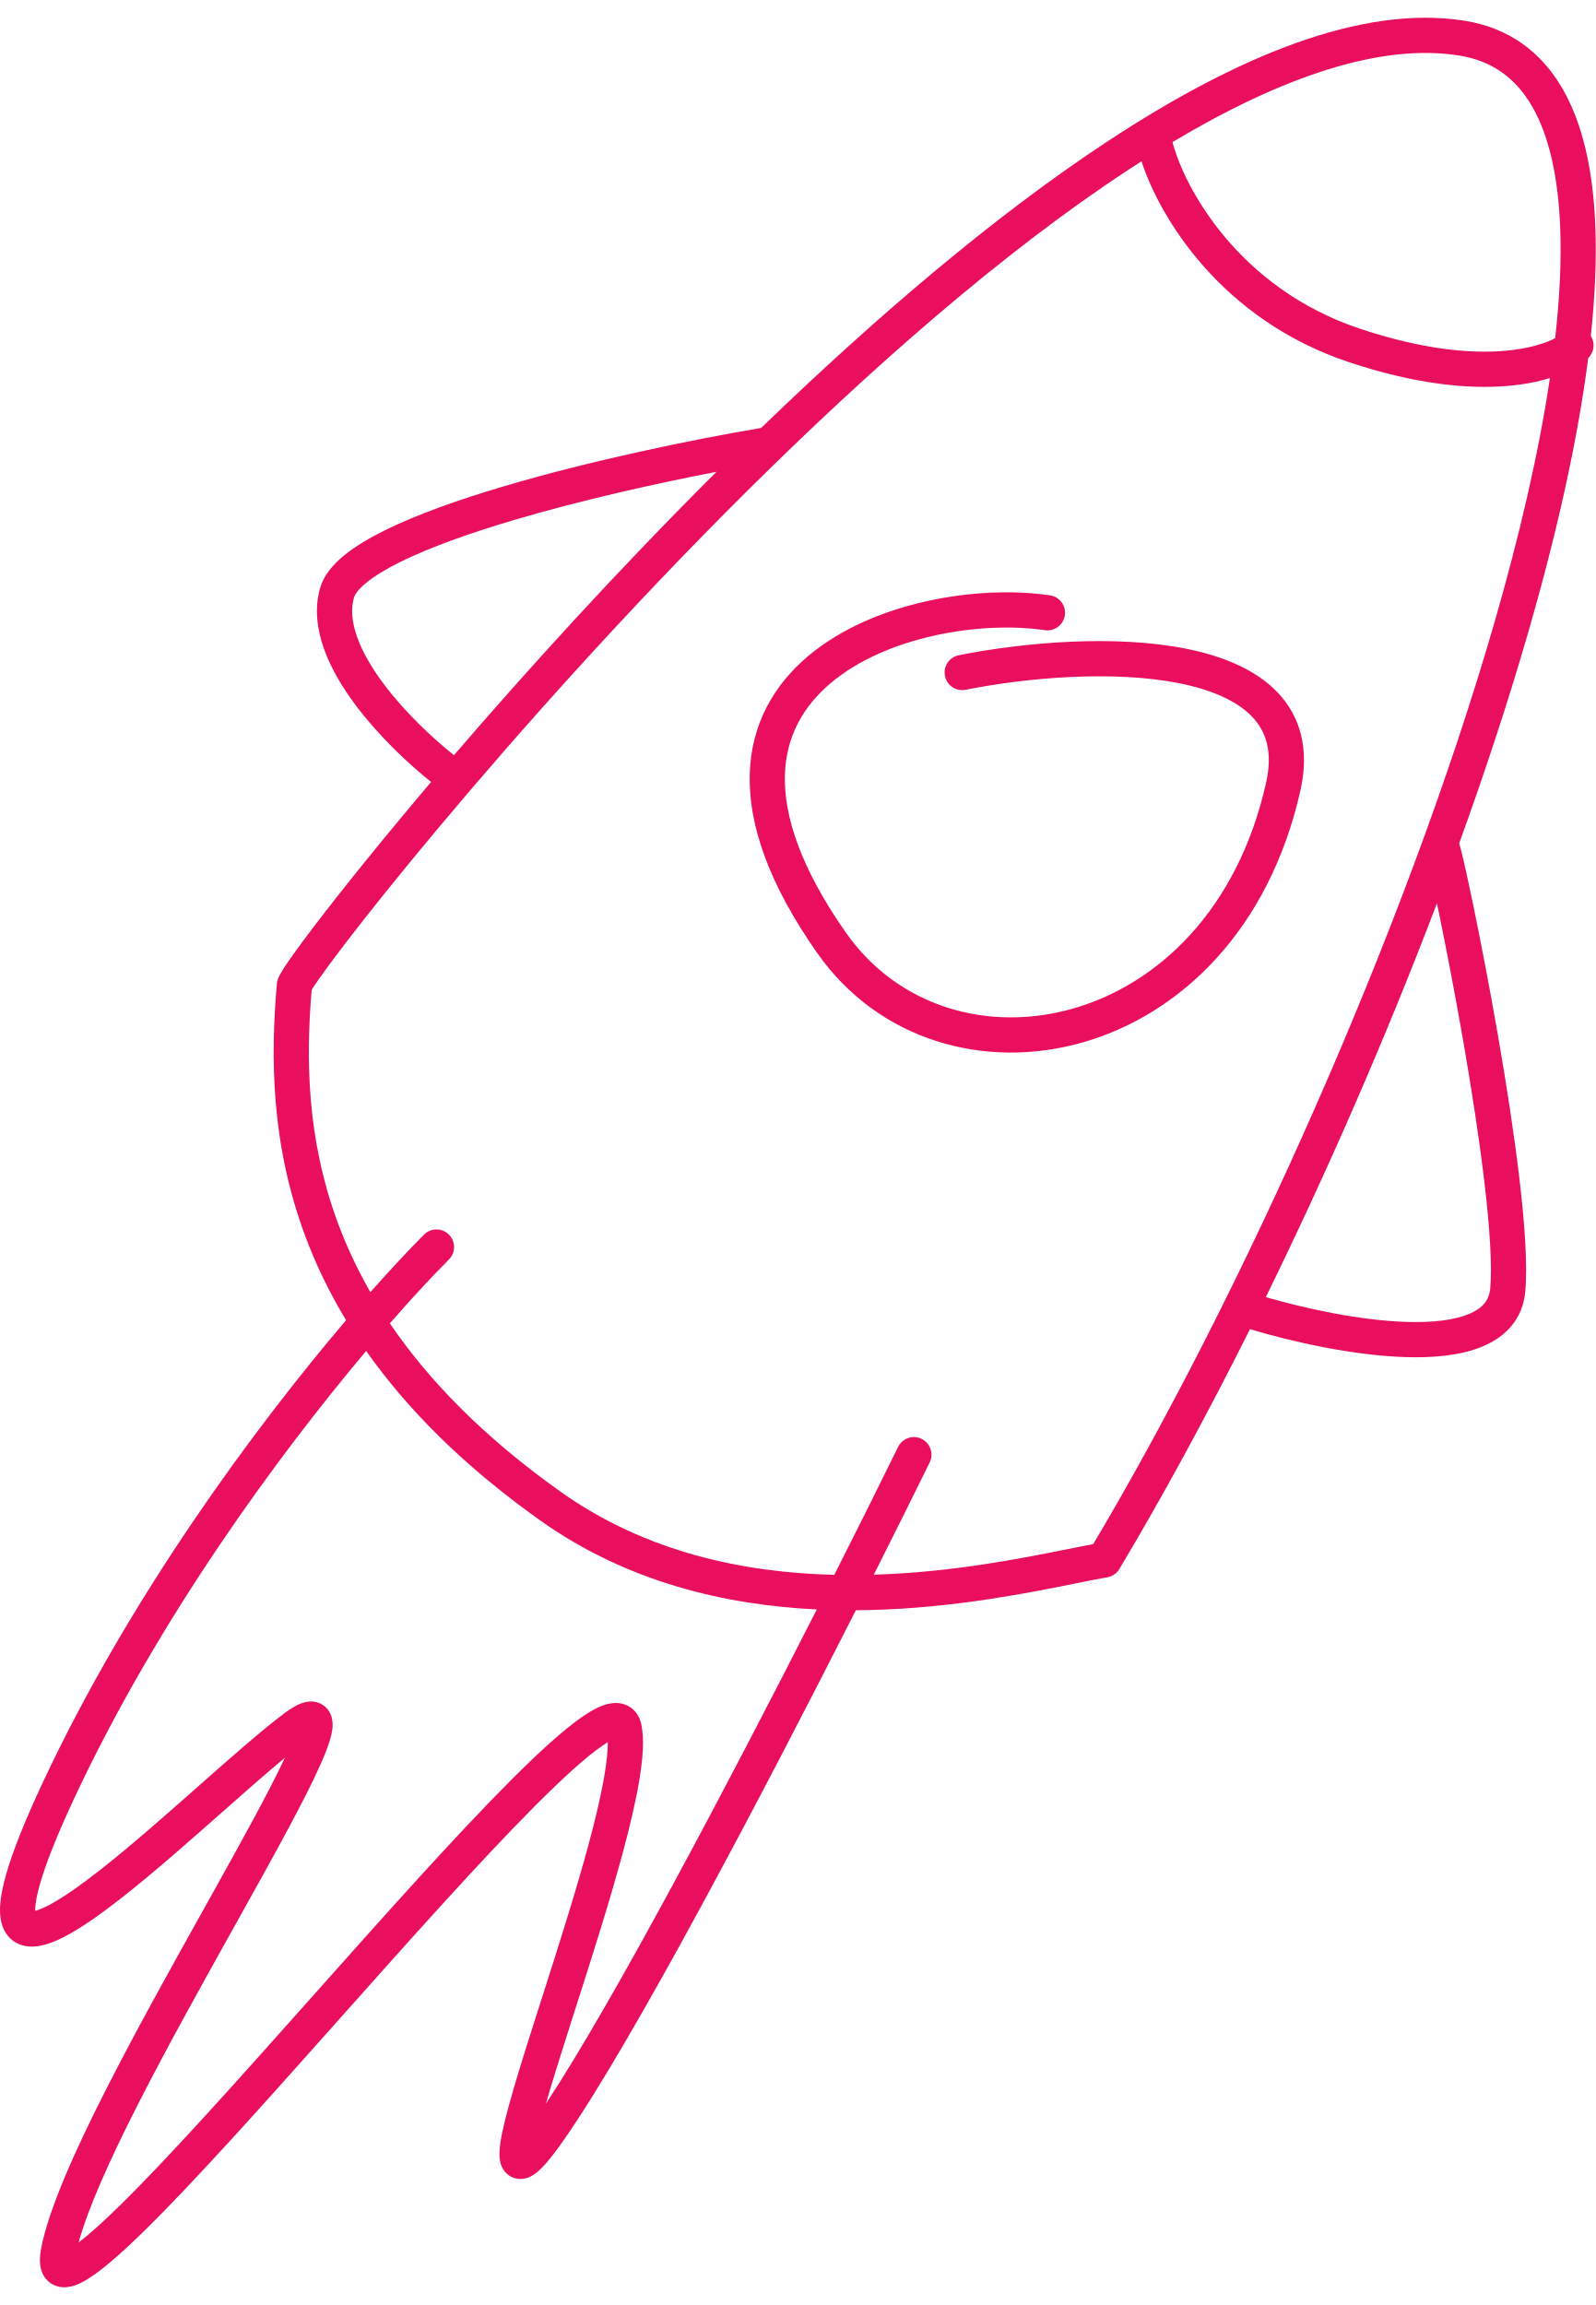
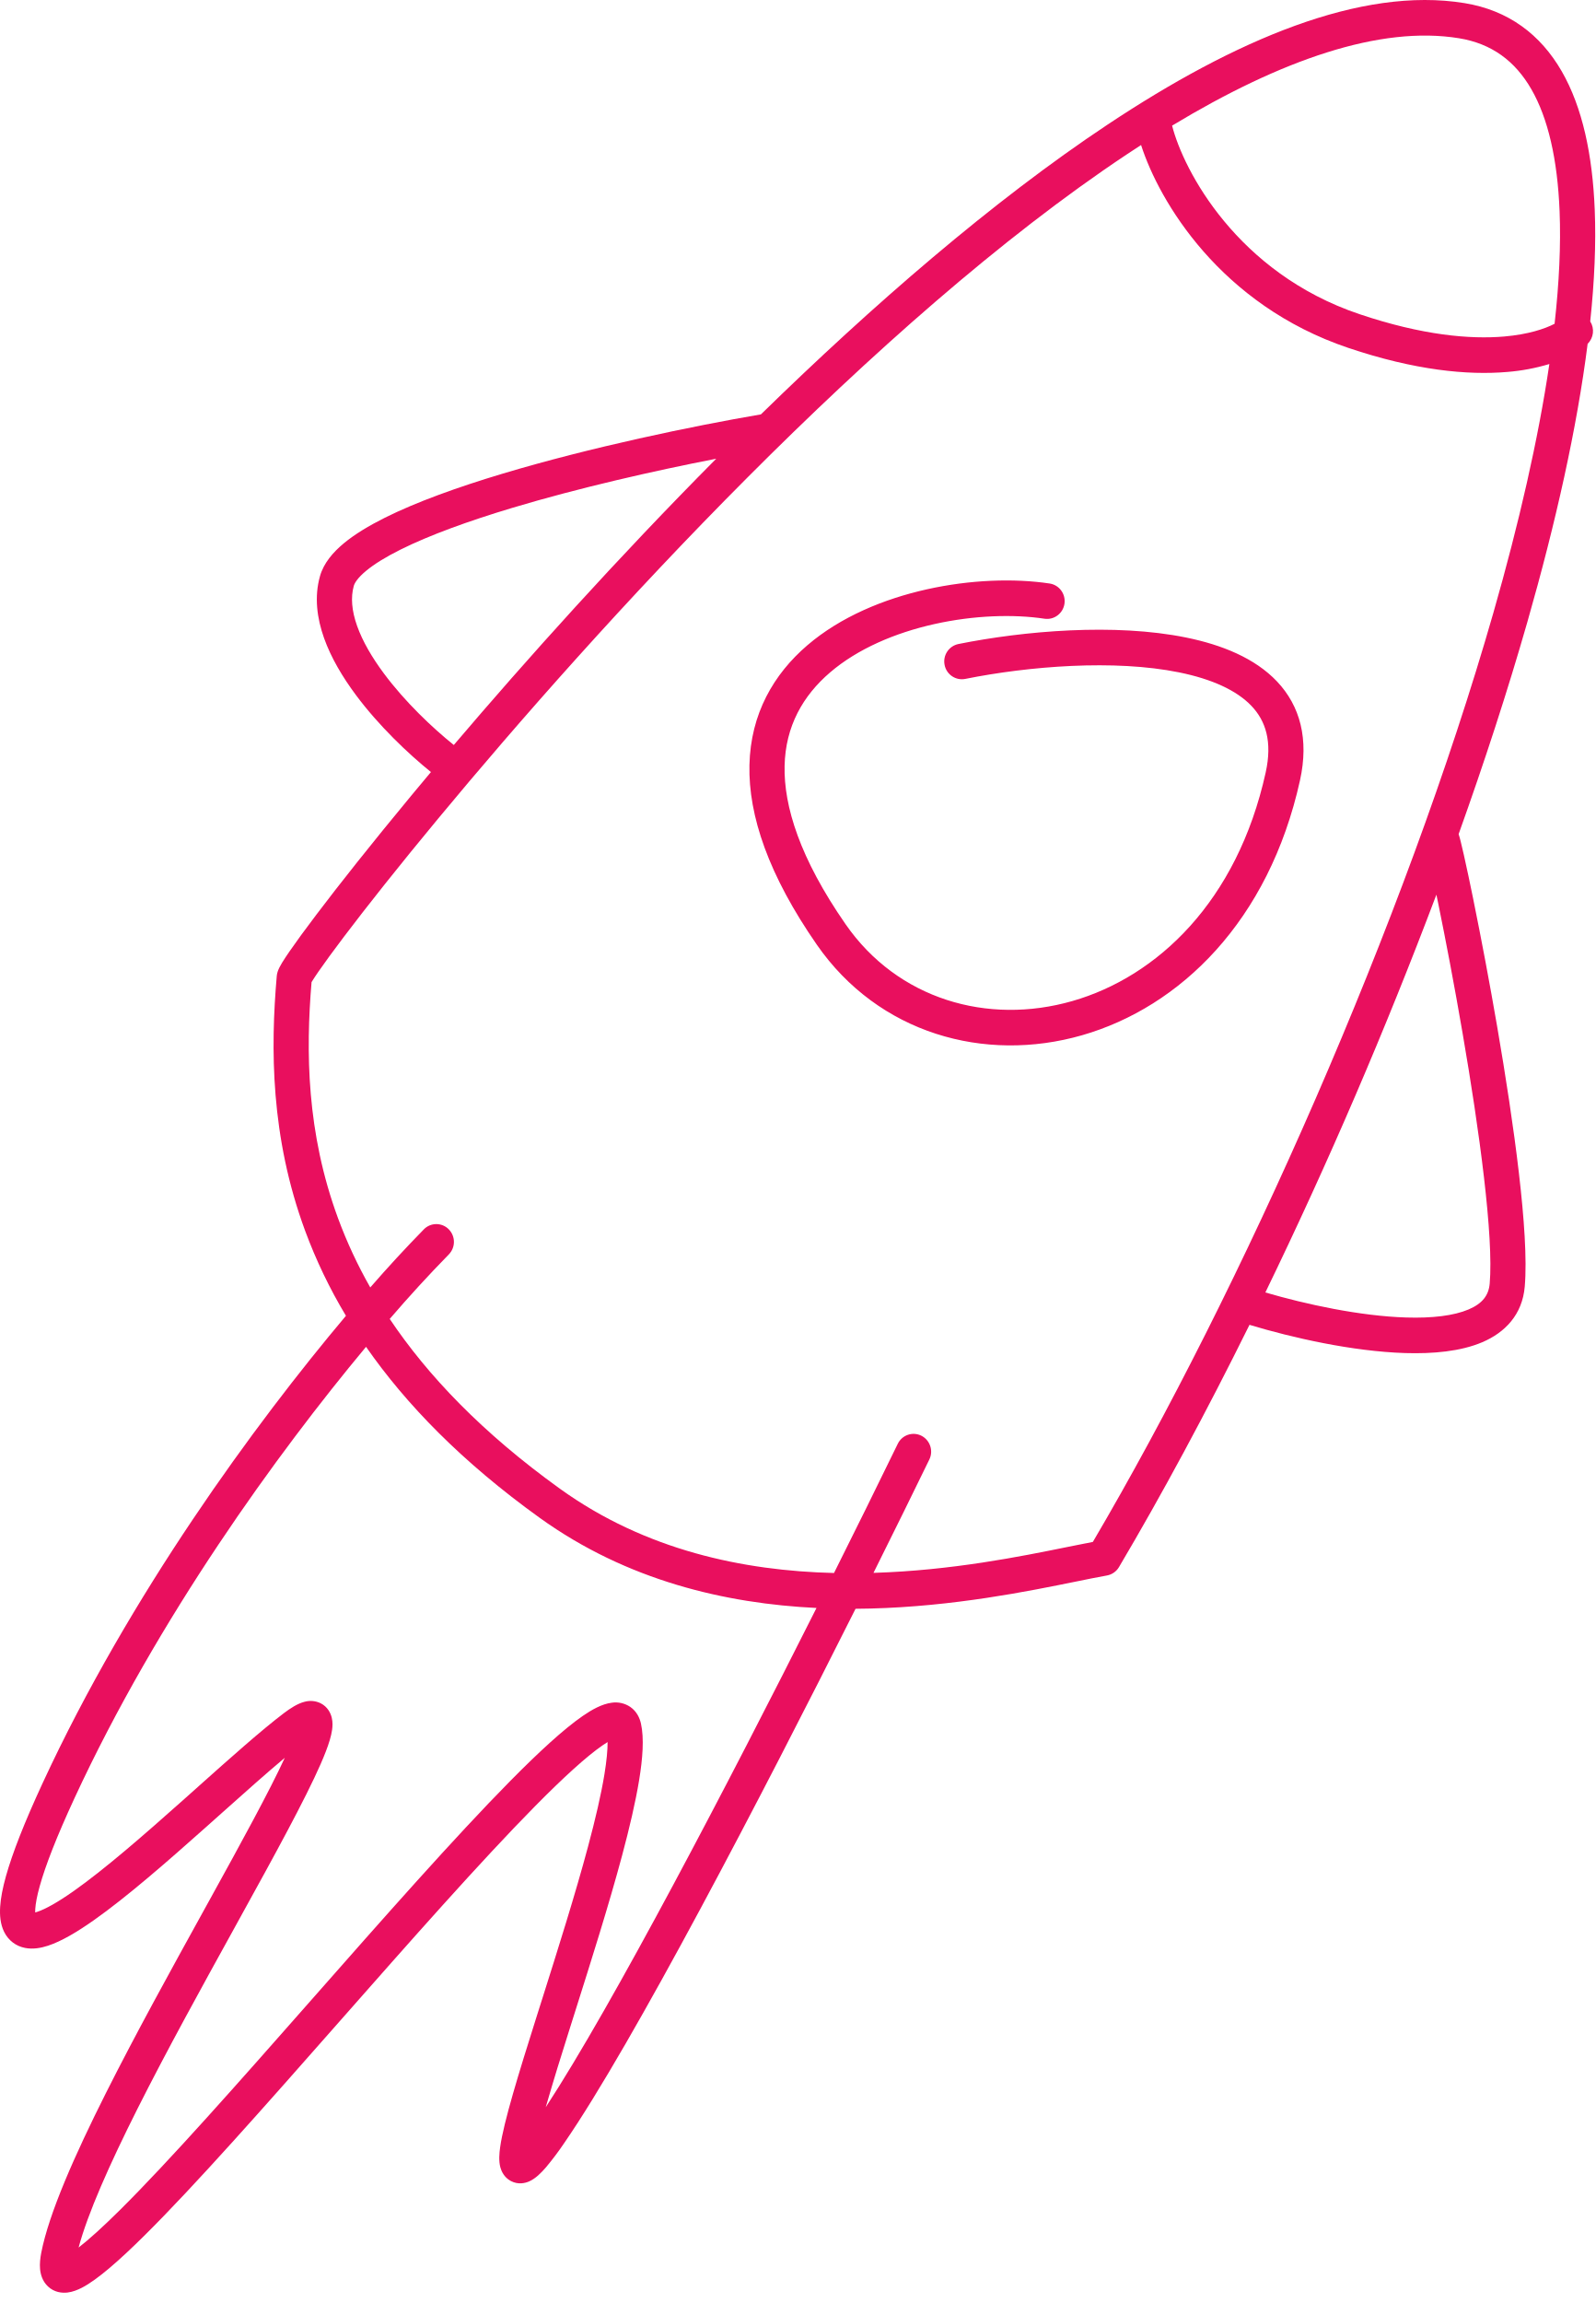
- <svg xmlns="http://www.w3.org/2000/svg" width="180" height="260" viewBox="0 0 180 260" fill="none">
-   <path fill-rule="evenodd" clip-rule="evenodd" d="M35.054 111.853C35.053 111.854 35.057 111.846 35.065 111.828C35.059 111.844 35.054 111.852 35.054 111.853ZM35.154 111.671C35.17 111.644 35.188 111.613 35.209 111.579C35.366 111.323 35.607 110.958 35.941 110.48C36.604 109.528 37.579 108.204 38.839 106.556C41.358 103.263 44.98 98.727 49.452 93.386C58.398 82.703 70.717 68.833 84.367 55.29C98.027 41.736 112.965 28.565 127.151 19.235C127.688 18.882 128.223 18.535 128.756 18.194C130.813 24.516 137.707 36.03 152.138 40.845C159.659 43.354 165.621 43.913 170.076 43.53C171.888 43.375 173.476 43.06 174.826 42.646C173.578 51.023 171.405 60.412 168.521 70.38C158.503 105.003 140.101 145.93 123.317 174.166C122.473 174.325 121.528 174.515 120.492 174.723L120.492 174.723L120.492 174.723C115.144 175.797 107.377 177.358 98.563 177.622C100.974 172.833 103.123 168.508 104.864 164.964C105.348 163.98 104.942 162.79 103.959 162.306C102.975 161.821 101.786 162.227 101.302 163.212C99.341 167.205 96.875 172.161 94.109 177.638C83.859 177.39 72.829 175.095 63.205 168.244C54.389 161.97 48.237 155.559 43.976 149.268C46.587 146.28 48.864 143.846 50.637 142.071C51.412 141.296 51.412 140.038 50.637 139.262C49.862 138.486 48.605 138.486 47.83 139.262C46.186 140.908 44.127 143.098 41.779 145.753C40.285 143.149 39.094 140.575 38.151 138.047C34.572 128.453 34.503 119.373 35.154 111.671ZM179.438 37.888C179.917 33.401 180.101 29.219 179.946 25.419C179.698 19.301 178.566 13.987 176.221 9.959C173.825 5.846 170.197 3.148 165.263 2.349C153.565 0.455 139.359 6.451 124.971 15.915C111.962 24.471 98.43 36.118 85.86 48.269C78.17 49.569 66.628 51.942 56.69 54.895C51.681 56.383 47.003 58.041 43.415 59.815C41.624 60.7 40.036 61.648 38.799 62.662C37.593 63.651 36.525 64.863 36.106 66.328C35.444 68.649 35.769 71.034 36.564 73.245C37.359 75.456 38.665 77.614 40.147 79.586C42.749 83.049 46.05 86.144 48.626 88.205C47.866 89.1 47.128 89.977 46.41 90.834C41.908 96.211 38.248 100.793 35.688 104.141C34.409 105.812 33.396 107.188 32.686 108.207C32.332 108.714 32.041 109.151 31.826 109.503C31.719 109.677 31.617 109.852 31.533 110.018C31.475 110.131 31.329 110.418 31.261 110.76C31.247 110.831 31.236 110.903 31.23 110.976C30.523 119.028 30.506 128.909 34.433 139.436C35.599 142.564 37.108 145.733 39.037 148.917C28.796 160.953 14.648 180.049 4.805 201.105C2.744 205.514 1.395 208.93 0.67 211.499C0.307 212.783 0.082 213.917 0.018 214.896C-0.043 215.844 0.034 216.84 0.466 217.704C0.954 218.682 1.804 219.302 2.826 219.501C3.727 219.677 4.634 219.504 5.4 219.258C6.943 218.762 8.74 217.694 10.581 216.411C14.316 213.808 18.898 209.84 23.194 206.055C23.81 205.512 24.419 204.974 25.019 204.444L25.02 204.443L25.02 204.443C27.632 202.136 30.075 199.977 32.135 198.274C30.373 202.047 27.266 207.661 23.701 214.053L22.974 215.358C19.322 221.904 15.309 229.097 11.966 235.677C8.435 242.626 5.518 249.138 4.655 253.541C4.537 254.143 4.469 254.761 4.521 255.343C4.571 255.904 4.761 256.697 5.42 257.306C6.128 257.961 6.987 258.052 7.615 257.979C8.211 257.909 8.769 257.683 9.232 257.447C11.014 256.538 13.497 254.361 16.29 251.622C22.004 246.019 29.92 237.135 37.934 228.134L38.185 227.852C46.152 218.902 54.208 209.853 60.429 203.622C63.592 200.453 66.179 198.117 67.99 196.882C68.197 196.741 68.387 196.619 68.56 196.515C68.563 197.397 68.454 198.59 68.204 200.101C67.828 202.379 67.179 205.133 66.36 208.161C64.901 213.553 62.945 219.674 61.143 225.312L61.142 225.314C60.92 226.008 60.701 226.694 60.485 227.371C58.551 233.436 56.834 238.926 56.434 241.759C56.341 242.414 56.26 243.273 56.461 244.005C56.567 244.388 56.856 245.116 57.652 245.531C58.484 245.965 59.278 245.755 59.696 245.576C60.441 245.257 61.096 244.583 61.608 243.995C62.194 243.323 62.884 242.411 63.683 241.262C71.429 230.129 85.921 202.584 96.537 181.632C97.094 181.629 97.646 181.62 98.195 181.607C107.597 181.375 116.013 179.68 121.431 178.589L121.431 178.589L121.432 178.589L121.432 178.588L121.438 178.587C122.788 178.315 123.952 178.081 124.899 177.916C125.467 177.817 125.965 177.475 126.261 176.98C131.111 168.874 136.099 159.707 140.991 149.928C145.811 151.37 152.628 152.897 158.545 153.079C161.692 153.176 164.8 152.902 167.247 151.872C169.808 150.795 171.78 148.803 172.05 145.649C172.31 142.62 171.984 138.03 171.388 132.965C170.786 127.852 169.888 122.098 168.943 116.664C167.998 111.228 167.002 106.094 166.202 102.215C165.802 100.277 165.45 98.646 165.176 97.444C165.039 96.845 164.92 96.344 164.824 95.961C164.754 95.686 164.672 95.374 164.589 95.134C167.503 87.084 170.12 79.135 172.333 71.486C175.558 60.34 177.949 49.76 179.144 40.391C179.834 39.727 179.943 38.674 179.438 37.888ZM51.206 85.183C59.417 75.632 69.656 64.343 80.817 53.221C73.84 54.563 65.34 56.469 57.819 58.703C52.895 60.167 48.465 61.749 45.173 63.377C43.524 64.192 42.229 64.985 41.314 65.735C40.369 66.511 40.017 67.088 39.923 67.419C39.559 68.692 39.683 70.189 40.298 71.9C40.914 73.612 41.98 75.416 43.319 77.198C45.714 80.385 48.819 83.286 51.206 85.183ZM158.667 149.109C153.467 148.949 147.352 147.637 142.78 146.314C149.695 132.207 156.355 116.971 162.081 101.894C162.157 102.255 162.235 102.631 162.315 103.019C163.108 106.861 164.095 111.954 165.033 117.345C165.971 122.74 166.856 128.416 167.446 133.43C168.042 138.491 168.317 142.724 168.096 145.31C167.981 146.647 167.263 147.556 165.709 148.21C164.041 148.912 161.608 149.199 158.667 149.109ZM175.417 38.152C174.313 38.717 172.459 39.339 169.737 39.572C165.906 39.901 160.49 39.444 153.393 37.076C139.578 32.467 133.529 20.999 132.256 16.027C144.555 8.678 155.745 4.832 164.629 6.271C168.317 6.868 170.956 8.807 172.792 11.96C174.679 15.199 175.745 19.782 175.981 25.581C176.135 29.36 175.933 33.578 175.417 38.152ZM41.303 152.384C31.32 164.238 17.827 182.623 8.4 202.789C6.374 207.123 5.129 210.314 4.489 212.58C4.168 213.714 4.018 214.554 3.979 215.152C3.969 215.307 3.967 215.434 3.97 215.538C4.034 215.522 4.106 215.501 4.188 215.475C5.136 215.17 6.529 214.394 8.314 213.15C11.831 210.7 16.243 206.887 20.572 203.073C21.175 202.542 21.777 202.01 22.374 201.482L22.375 201.481L22.376 201.48L22.376 201.48L22.377 201.479C26.006 198.272 29.47 195.211 32.016 193.3C32.755 192.745 33.566 192.22 34.356 192.019C34.767 191.915 35.463 191.822 36.176 192.178C36.967 192.573 37.314 193.276 37.44 193.812C37.556 194.305 37.525 194.78 37.476 195.133C37.424 195.51 37.328 195.901 37.212 196.287C36.982 197.059 36.623 197.966 36.183 198.961C34.434 202.916 30.992 209.128 27.167 215.989L26.449 217.277L26.448 217.278C22.787 223.841 18.81 230.97 15.503 237.478C12.341 243.701 9.896 249.161 8.869 252.952C10.037 252.059 11.597 250.663 13.513 248.784C19.108 243.298 26.918 234.536 34.971 225.491L35.285 225.138L35.286 225.137C43.205 216.242 51.32 207.126 57.621 200.814C60.793 197.636 63.608 195.064 65.755 193.599C66.77 192.907 67.918 192.26 69.021 192.121C69.628 192.045 70.415 192.101 71.13 192.597C71.85 193.097 72.183 193.825 72.325 194.451C72.697 196.104 72.514 198.361 72.12 200.749C71.712 203.217 71.025 206.116 70.191 209.199C68.707 214.685 66.721 220.898 64.923 226.522C64.701 227.218 64.481 227.904 64.266 228.579C63.212 231.884 62.276 234.861 61.579 237.289C69.183 225.779 82.156 201.174 92.132 181.542C81.882 181.052 70.768 178.502 60.905 171.482C52.138 165.242 45.815 158.803 41.303 152.384ZM8.475 254.996L8.475 254.998C8.475 254.998 8.475 254.998 8.475 254.997L8.474 254.99L8.475 254.996ZM33.551 194.521C33.551 194.521 33.551 194.524 33.551 194.53C33.551 194.524 33.551 194.521 33.551 194.521ZM104.584 67.802C109.439 66.73 114.412 66.554 118.442 67.155C119.526 67.316 120.273 68.327 120.112 69.412C119.951 70.497 118.941 71.246 117.857 71.084C114.354 70.562 109.87 70.703 105.439 71.681C101 72.662 96.772 74.446 93.666 77.081C90.605 79.677 88.632 83.087 88.532 87.515C88.43 92.018 90.259 97.844 95.413 105.196C101.283 113.569 111.431 116.495 121.013 113.771C130.556 111.057 139.597 102.681 142.817 88.257C143.595 84.772 142.795 82.476 141.226 80.835C139.541 79.075 136.729 77.819 133.053 77.078C125.728 75.602 116.064 76.386 108.92 77.805C107.845 78.019 106.8 77.32 106.587 76.244C106.373 75.168 107.072 74.122 108.147 73.909C115.533 72.441 125.783 71.561 133.836 73.183C137.85 73.992 141.594 75.476 144.092 78.088C146.706 80.82 147.715 84.529 146.69 89.124C143.178 104.859 133.148 114.45 122.097 117.592C111.085 120.723 99.116 117.393 92.164 107.478C86.736 99.735 84.436 93.081 84.564 87.425C84.694 81.694 87.309 77.265 91.1 74.05C94.847 70.872 99.735 68.873 104.584 67.802Z" fill="#E90F5E" />
+ <svg xmlns="http://www.w3.org/2000/svg" width="97" height="140" fill="none">
+   <path fill="#E90F5E" fill-rule="evenodd" d="M18.89 59.808Zm.054-.1.03-.05c.084-.139.214-.337.394-.598.358-.518.883-1.239 1.562-2.136 1.357-1.793 3.31-4.263 5.72-7.17 4.82-5.817 11.459-13.368 18.814-20.74 7.362-7.38 15.412-14.551 23.056-19.63.29-.193.578-.382.865-.568 1.108 3.443 4.824 9.711 12.6 12.332 4.053 1.367 7.266 1.67 9.667 1.463a12.221 12.221 0 0 0 2.56-.482c-.673 4.561-1.844 9.673-3.398 15.1-5.399 18.85-15.315 41.131-24.36 56.504-.455.087-.964.19-1.522.303-2.882.585-7.068 1.435-11.818 1.579 1.3-2.608 2.458-4.962 3.396-6.891a1.087 1.087 0 0 0-.488-1.448 1.064 1.064 0 0 0-1.431.493 817.604 817.604 0 0 1-3.877 7.854c-5.523-.134-11.467-1.384-16.654-5.114-4.75-3.416-8.065-6.906-10.362-10.331a82.218 82.218 0 0 1 3.59-3.918 1.09 1.09 0 0 0 0-1.53 1.061 1.061 0 0 0-1.513 0 80.995 80.995 0 0 0-3.26 3.534 28.354 28.354 0 0 1-1.956-4.195c-1.928-5.224-1.966-10.167-1.615-14.36Zm77.753-40.17c.258-2.442.358-4.719.274-6.788-.134-3.33-.744-6.224-2.008-8.417-1.29-2.24-3.246-3.708-5.905-4.143-6.304-1.031-13.96 2.233-21.712 7.386-7.01 4.658-14.303 10.999-21.077 17.614-4.144.708-10.364 2-15.72 3.608-2.699.81-5.22 1.713-7.153 2.678-.965.483-1.821.998-2.488 1.55-.65.539-1.225 1.199-1.45 1.996-.358 1.264-.182 2.562.246 3.766.428 1.204 1.132 2.379 1.93 3.452 1.403 1.886 3.182 3.571 4.57 4.693-.41.487-.807.965-1.194 1.431-2.426 2.928-4.399 5.422-5.778 7.245-.69.91-1.235 1.659-1.618 2.214-.19.276-.348.514-.464.705-.057.095-.112.19-.157.28-.031.062-.11.219-.147.405a1.106 1.106 0 0 0-.017.117c-.38 4.384-.39 9.764 1.727 15.495a30.688 30.688 0 0 0 2.48 5.162C15.518 86.539 7.894 96.937 2.59 108.4c-1.111 2.4-1.838 4.26-2.23 5.659-.195.698-.316 1.316-.35 1.849-.033.516.008 1.059.24 1.529.264.532.722.87 1.273.978.486.096.974.002 1.387-.132.831-.27 1.8-.852 2.792-1.55 2.013-1.417 4.482-3.577 6.797-5.638l.984-.878c1.407-1.256 2.724-2.431 3.834-3.359-.95 2.054-2.624 5.111-4.545 8.591l-.392.71c-1.968 3.564-4.13 7.481-5.932 11.063-1.902 3.783-3.474 7.329-3.94 9.726-.063.327-.1.664-.072.981.027.305.13.737.485 1.069.381.356.844.405 1.182.366.322-.038.622-.162.872-.29.96-.495 2.298-1.68 3.804-3.171 3.079-3.05 7.345-7.887 11.663-12.788l.135-.153c4.294-4.873 8.635-9.799 11.987-13.192 1.705-1.725 3.1-2.997 4.075-3.669.112-.077.214-.144.307-.2.002.48-.057 1.129-.191 1.952-.203 1.24-.553 2.739-.995 4.388-.785 2.936-1.84 6.268-2.81 9.338l-.001.001-.354 1.12c-1.043 3.302-1.968 6.291-2.183 7.833-.05.357-.094.824.014 1.223.057.208.213.605.642.831.449.236.876.122 1.101.024.402-.173.755-.541 1.031-.86a18.1 18.1 0 0 0 1.118-1.488c4.174-6.061 11.984-21.058 17.705-32.465.3-.002.597-.007.893-.014 5.067-.126 9.602-1.049 12.522-1.643h.003a77.053 77.053 0 0 1 1.865-.366 1.07 1.07 0 0 0 .735-.51c2.613-4.413 5.302-9.404 7.937-14.728 2.598.785 6.272 1.617 9.46 1.716 1.696.052 3.37-.097 4.69-.657 1.38-.587 2.442-1.671 2.588-3.389.14-1.648-.036-4.148-.357-6.905-.324-2.784-.808-5.917-1.317-8.875a266.55 266.55 0 0 0-1.478-7.866 135.418 135.418 0 0 0-.553-2.598c-.073-.326-.137-.599-.19-.807a5.886 5.886 0 0 0-.126-.45c1.57-4.383 2.98-8.711 4.174-12.876 1.737-6.068 3.026-11.828 3.67-16.929a1.09 1.09 0 0 0 .158-1.362Zm-69.103 25.75c4.425-5.2 9.943-11.346 15.957-17.402-3.76.731-8.34 1.769-12.393 2.985-2.654.797-5.04 1.659-6.815 2.545-.888.443-1.586.875-2.08 1.284-.509.422-.698.736-.75.916-.195.693-.128 1.508.203 2.44.332.932.906 1.914 1.628 2.884 1.29 1.736 2.964 3.315 4.25 4.348Zm57.91 34.803c-2.802-.087-6.098-.801-8.561-1.522a289.928 289.928 0 0 0 10.4-24.183l.127.612c.427 2.092.96 4.864 1.464 7.8.506 2.937.983 6.027 1.3 8.757.322 2.755.47 5.06.351 6.468-.062.728-.449 1.223-1.286 1.579-.899.382-2.21.538-3.795.489Zm9.026-60.409c-.595.308-1.594.646-3.06.774-2.065.179-4.984-.07-8.808-1.36-7.445-2.509-10.705-8.752-11.39-11.459 6.627-4.001 12.657-6.095 17.445-5.312 1.987.325 3.409 1.38 4.399 3.098 1.016 1.763 1.591 4.258 1.718 7.415.083 2.058-.026 4.354-.304 6.844ZM22.258 81.874c-5.38 6.454-12.651 16.464-17.731 27.442-1.092 2.36-1.763 4.097-2.108 5.331-.173.618-.254 1.075-.275 1.401a2.35 2.35 0 0 0-.005.21c.035-.009.074-.021.118-.035.51-.166 1.261-.588 2.223-1.265 1.895-1.335 4.273-3.41 6.606-5.487l.971-.866v-.001h.001v-.001c1.956-1.745 3.823-3.412 5.195-4.453.398-.302.835-.588 1.261-.697a1.39 1.39 0 0 1 .981.087c.426.214.613.597.68.889.063.268.047.527.02.719-.028.205-.08.419-.142.629-.124.42-.317.914-.554 1.456-.943 2.153-2.797 5.535-4.86 9.27l-.386.701v.001c-1.973 3.573-4.116 7.454-5.898 10.997-1.704 3.389-3.022 6.361-3.575 8.425.629-.486 1.47-1.246 2.502-2.269 3.015-2.987 7.224-7.757 11.563-12.682l.17-.192v-.001c4.267-4.842 8.64-9.805 12.036-13.242 1.71-1.73 3.227-3.13 4.384-3.928.547-.377 1.165-.729 1.76-.804a1.596 1.596 0 0 1 1.136.259c.388.272.568.668.644 1.009.2.9.102 2.129-.11 3.429-.22 1.343-.59 2.922-1.04 4.6-.8 2.987-1.87 6.369-2.839 9.432l-.354 1.12a184.169 184.169 0 0 0-1.448 4.742c4.098-6.267 11.089-19.663 16.465-30.351-5.524-.267-11.513-1.655-16.828-5.477-4.724-3.397-8.132-6.903-10.563-10.398ZM4.567 137.74v.001-.005.004Zm13.513-32.925v.005-.005Zm38.279-68.99c2.617-.584 5.297-.68 7.468-.353.584.088.987.639.9 1.23-.087.59-.631.998-1.215.91-1.888-.285-4.304-.208-6.692.325-2.392.534-4.67 1.505-6.345 2.94-1.65 1.413-2.712 3.27-2.766 5.68-.055 2.452.93 5.624 3.708 9.626 3.163 4.559 8.632 6.152 13.795 4.669 5.143-1.477 10.016-6.038 11.75-13.89.42-1.898-.011-3.148-.857-4.041-.908-.959-2.423-1.643-4.404-2.046-3.948-.803-9.156-.377-13.005.396a1.07 1.07 0 0 1-1.258-.85 1.08 1.08 0 0 1 .841-1.271c3.98-.8 9.504-1.279 13.844-.395 2.163.44 4.18 1.248 5.527 2.67 1.408 1.487 1.952 3.507 1.4 6.008-1.893 8.567-7.298 13.789-13.253 15.5-5.934 1.704-12.385-.11-16.13-5.507-2.926-4.216-4.165-7.838-4.096-10.918.07-3.12 1.479-5.531 3.522-7.282 2.019-1.73 4.653-2.818 7.266-3.401Z" clip-rule="evenodd" />
</svg>
